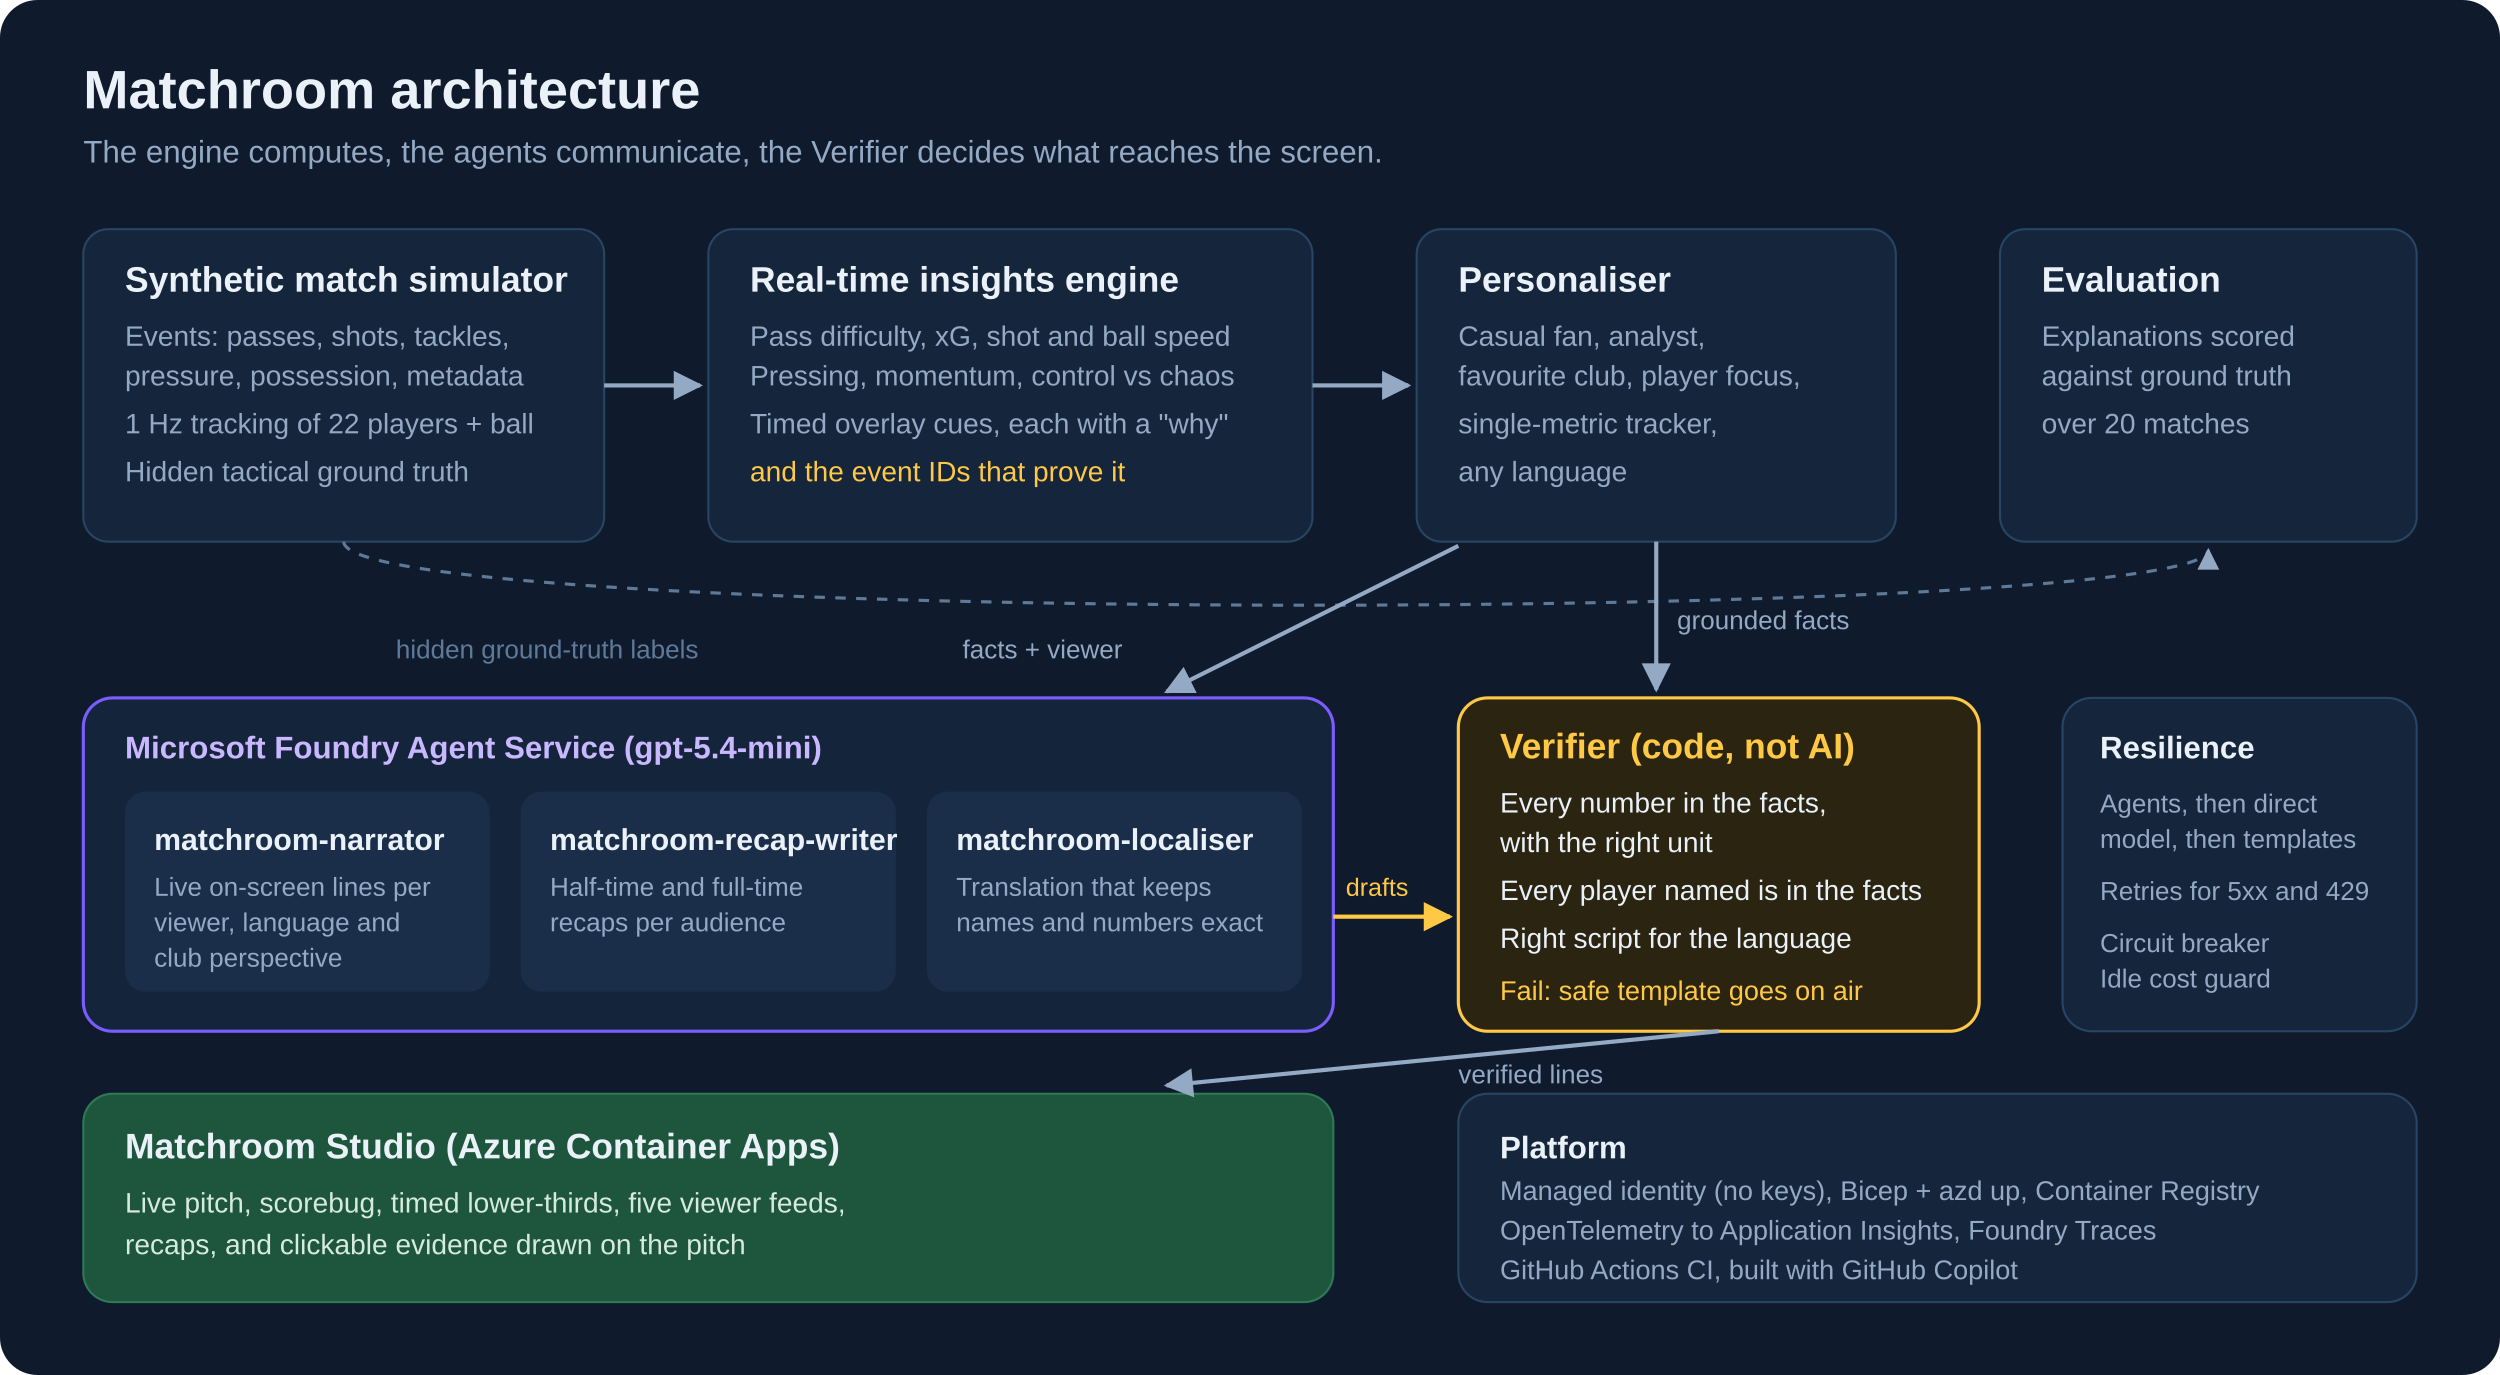
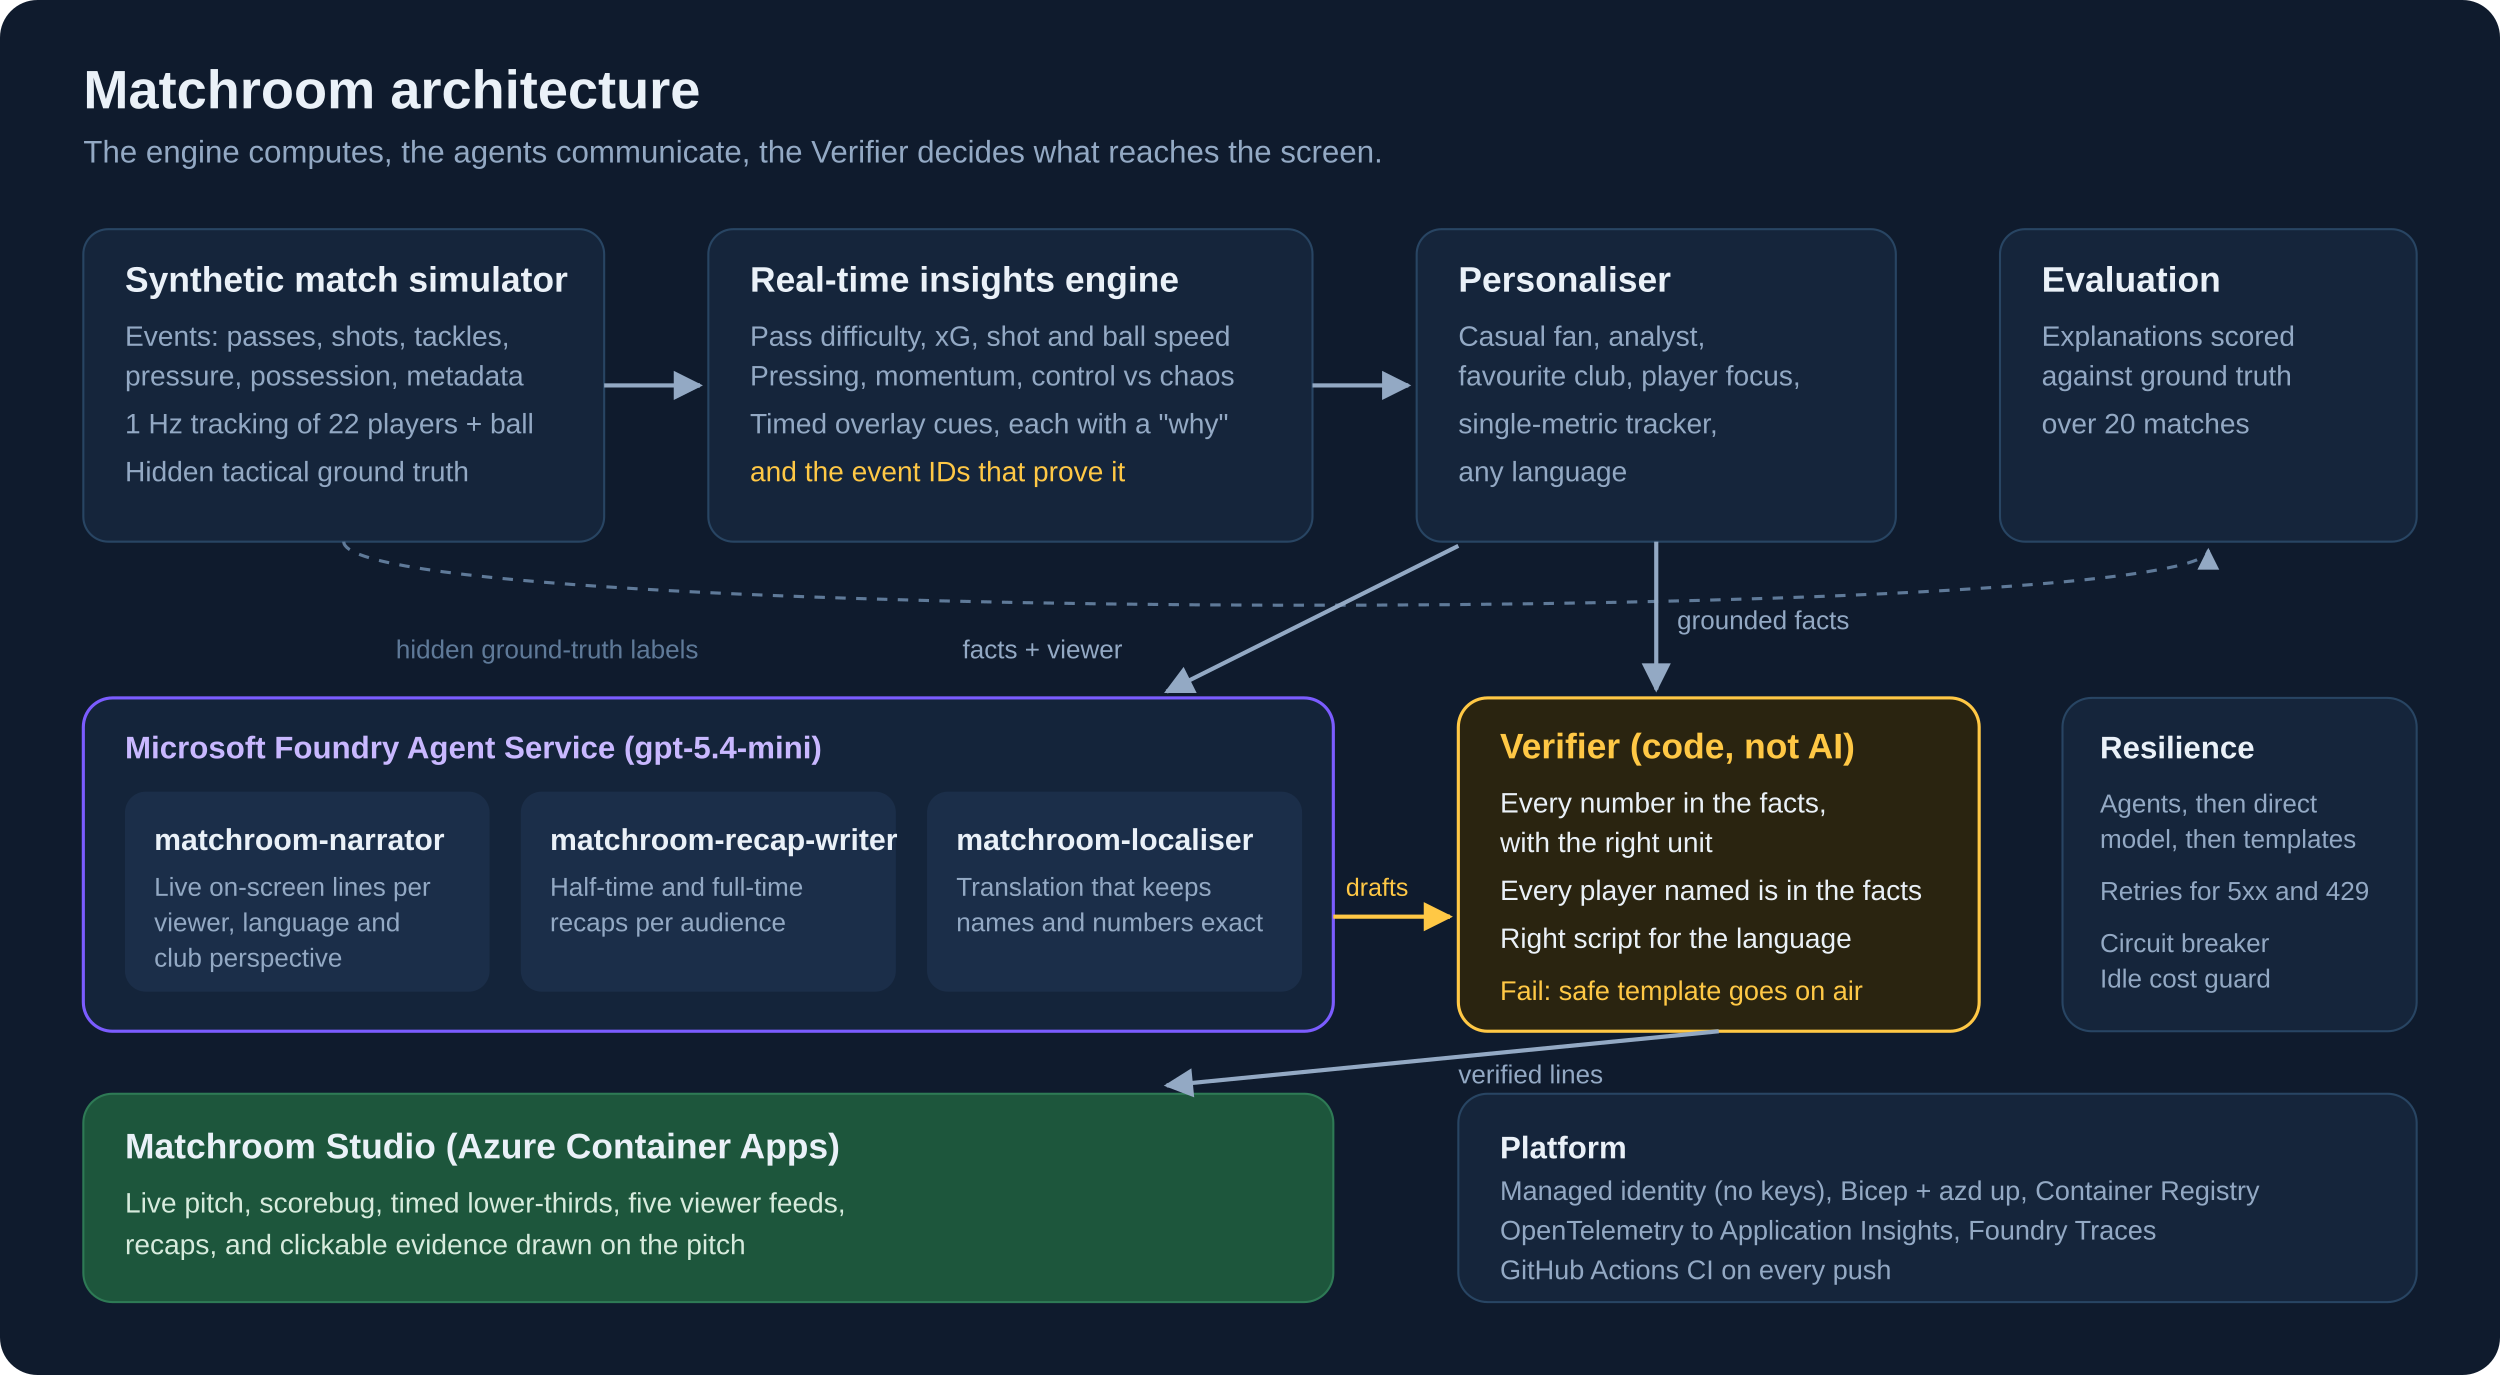
<svg xmlns="http://www.w3.org/2000/svg" width="1200" height="660" viewBox="0 0 1200 660" font-family="Segoe UI, Barlow, Arial, sans-serif">
  <defs>
    <marker id="a" viewBox="0 0 10 10" refX="9" refY="5" markerWidth="7" markerHeight="7" orient="auto-start-reverse">
      <path d="M0,0 L10,5 L0,10 z" fill="#93A9C4" />
    </marker>
    <marker id="g" viewBox="0 0 10 10" refX="9" refY="5" markerWidth="7" markerHeight="7" orient="auto-start-reverse">
      <path d="M0,0 L10,5 L0,10 z" fill="#FFC845" />
    </marker>
  </defs>
  <rect width="1200" height="660" rx="18" fill="#0F1B2D" />
  <text x="40" y="52" fill="#EAF1F8" font-size="26" font-weight="700">Matchroom architecture</text>
  <text x="40" y="78" fill="#93A9C4" font-size="15">The engine computes, the agents communicate, the Verifier decides what reaches the screen.</text>
  <g>
    <rect x="40" y="110" width="250" height="150" rx="12" fill="#15253B" stroke="#284563" />
    <text x="60" y="140" fill="#EAF1F8" font-size="17" font-weight="600">Synthetic match simulator</text>
    <text x="60" y="166" fill="#93A9C4" font-size="13.5">Events: passes, shots, tackles,</text>
    <text x="60" y="185" fill="#93A9C4" font-size="13.5">pressure, possession, metadata</text>
    <text x="60" y="208" fill="#93A9C4" font-size="13.5">1 Hz tracking of 22 players + ball</text>
    <text x="60" y="231" fill="#93A9C4" font-size="13.5">Hidden tactical ground truth</text>
    <rect x="340" y="110" width="290" height="150" rx="12" fill="#15253B" stroke="#284563" />
    <text x="360" y="140" fill="#EAF1F8" font-size="17" font-weight="600">Real-time insights engine</text>
    <text x="360" y="166" fill="#93A9C4" font-size="13.5">Pass difficulty, xG, shot and ball speed</text>
    <text x="360" y="185" fill="#93A9C4" font-size="13.5">Pressing, momentum, control vs chaos</text>
    <text x="360" y="208" fill="#93A9C4" font-size="13.5">Timed overlay cues, each with a "why"</text>
    <text x="360" y="231" fill="#FFC845" font-size="13.5">and the event IDs that prove it</text>
    <rect x="680" y="110" width="230" height="150" rx="12" fill="#15253B" stroke="#284563" />
    <text x="700" y="140" fill="#EAF1F8" font-size="17" font-weight="600">Personaliser</text>
    <text x="700" y="166" fill="#93A9C4" font-size="13.5">Casual fan, analyst,</text>
    <text x="700" y="185" fill="#93A9C4" font-size="13.5">favourite club, player focus,</text>
    <text x="700" y="208" fill="#93A9C4" font-size="13.5">single-metric tracker,</text>
    <text x="700" y="231" fill="#93A9C4" font-size="13.5">any language</text>
    <rect x="960" y="110" width="200" height="150" rx="12" fill="#15253B" stroke="#284563" />
    <text x="980" y="140" fill="#EAF1F8" font-size="17" font-weight="600">Evaluation</text>
    <text x="980" y="166" fill="#93A9C4" font-size="13.5">Explanations scored</text>
    <text x="980" y="185" fill="#93A9C4" font-size="13.5">against ground truth</text>
    <text x="980" y="208" fill="#93A9C4" font-size="13.5">over 20 matches</text>
    <line x1="290" y1="185" x2="336" y2="185" stroke="#93A9C4" stroke-width="2" marker-end="url(#a)" />
    <line x1="630" y1="185" x2="676" y2="185" stroke="#93A9C4" stroke-width="2" marker-end="url(#a)" />
    <path d="M165,260 C165,300 1060,300 1060,264" fill="none" stroke="#5F7A99" stroke-width="1.5" stroke-dasharray="5 5" marker-end="url(#a)" />
    <text x="190" y="316" fill="#5F7A99" font-size="12.5">hidden ground-truth labels</text>
  </g>
  <rect x="40" y="335" width="600" height="160" rx="14" fill="#14243A" stroke="#7B5CFF" stroke-width="1.5" />
  <text x="60" y="364" fill="#C9B8FF" font-size="15" font-weight="600">Microsoft Foundry Agent Service (gpt-5.4-mini)</text>
  <rect x="60" y="380" width="175" height="96" rx="10" fill="#1B2E49" />
  <text x="74" y="408" fill="#EAF1F8" font-size="14.5" font-weight="600">matchroom-narrator</text>
  <text x="74" y="430" fill="#93A9C4" font-size="12.5">Live on-screen lines per</text>
  <text x="74" y="447" fill="#93A9C4" font-size="12.5">viewer, language and</text>
  <text x="74" y="464" fill="#93A9C4" font-size="12.5">club perspective</text>
  <rect x="250" y="380" width="180" height="96" rx="10" fill="#1B2E49" />
  <text x="264" y="408" fill="#EAF1F8" font-size="14.5" font-weight="600">matchroom-recap-writer</text>
  <text x="264" y="430" fill="#93A9C4" font-size="12.5">Half-time and full-time</text>
  <text x="264" y="447" fill="#93A9C4" font-size="12.5">recaps per audience</text>
  <rect x="445" y="380" width="180" height="96" rx="10" fill="#1B2E49" />
  <text x="459" y="408" fill="#EAF1F8" font-size="14.5" font-weight="600">matchroom-localiser</text>
  <text x="459" y="430" fill="#93A9C4" font-size="12.5">Translation that keeps</text>
  <text x="459" y="447" fill="#93A9C4" font-size="12.5">names and numbers exact</text>
  <rect x="700" y="335" width="250" height="160" rx="14" fill="#2A2410" stroke="#FFC845" stroke-width="1.5" />
  <text x="720" y="364" fill="#FFC845" font-size="17" font-weight="700">Verifier (code, not AI)</text>
  <text x="720" y="390" fill="#EAF1F8" font-size="13.5">Every number in the facts,</text>
  <text x="720" y="409" fill="#EAF1F8" font-size="13.5">with the right unit</text>
  <text x="720" y="432" fill="#EAF1F8" font-size="13.5">Every player named is in the facts</text>
  <text x="720" y="455" fill="#EAF1F8" font-size="13.5">Right script for the language</text>
  <text x="720" y="480" fill="#FFC845" font-size="13">Fail: safe template goes on air</text>
  <line x1="795" y1="260" x2="795" y2="331" stroke="#93A9C4" stroke-width="2" marker-end="url(#a)" />
  <text x="805" y="302" fill="#93A9C4" font-size="12.5">grounded facts</text>
  <line x1="700" y1="262" x2="560" y2="332" stroke="#93A9C4" stroke-width="2" marker-end="url(#a)" />
  <text x="462" y="316" fill="#93A9C4" font-size="12.5">facts + viewer</text>
  <line x1="640" y1="440" x2="696" y2="440" stroke="#FFC845" stroke-width="2" marker-end="url(#g)" />
  <text x="646" y="430" fill="#FFC845" font-size="12">drafts</text>
  <rect x="990" y="335" width="170" height="160" rx="14" fill="#15253B" stroke="#284563" />
  <text x="1008" y="364" fill="#EAF1F8" font-size="15" font-weight="600">Resilience</text>
  <text x="1008" y="390" fill="#93A9C4" font-size="12.5">Agents, then direct</text>
  <text x="1008" y="407" fill="#93A9C4" font-size="12.5">model, then templates</text>
  <text x="1008" y="432" fill="#93A9C4" font-size="12.5">Retries for 5xx and 429</text>
  <text x="1008" y="457" fill="#93A9C4" font-size="12.5">Circuit breaker</text>
  <text x="1008" y="474" fill="#93A9C4" font-size="12.5">Idle cost guard</text>
  <rect x="40" y="525" width="600" height="100" rx="14" fill="#1D563C" stroke="#2E7A55" />
  <text x="60" y="556" fill="#EAF1F8" font-size="17" font-weight="600">Matchroom Studio (Azure Container Apps)</text>
  <text x="60" y="582" fill="#D7EBDD" font-size="13.5">Live pitch, scorebug, timed lower-thirds, five viewer feeds,</text>
  <text x="60" y="602" fill="#D7EBDD" font-size="13.5">recaps, and clickable evidence drawn on the pitch</text>
  <line x1="825" y1="495" x2="560" y2="521" stroke="#93A9C4" stroke-width="2" marker-end="url(#a)" />
  <text x="700" y="520" fill="#93A9C4" font-size="12.5">verified lines</text>
  <rect x="700" y="525" width="460" height="100" rx="14" fill="#15253B" stroke="#284563" />
  <text x="720" y="556" fill="#EAF1F8" font-size="15" font-weight="600">Platform</text>
  <text x="720" y="576" fill="#93A9C4" font-size="13">Managed identity (no keys), Bicep + azd up, Container Registry</text>
  <text x="720" y="595" fill="#93A9C4" font-size="13">OpenTelemetry to Application Insights, Foundry Traces</text>
-   <text x="720" y="614" fill="#93A9C4" font-size="13">GitHub Actions CI, built with GitHub Copilot</text>
+   <text x="720" y="614" fill="#93A9C4" font-size="13">GitHub Actions CI on every push</text>
</svg>
